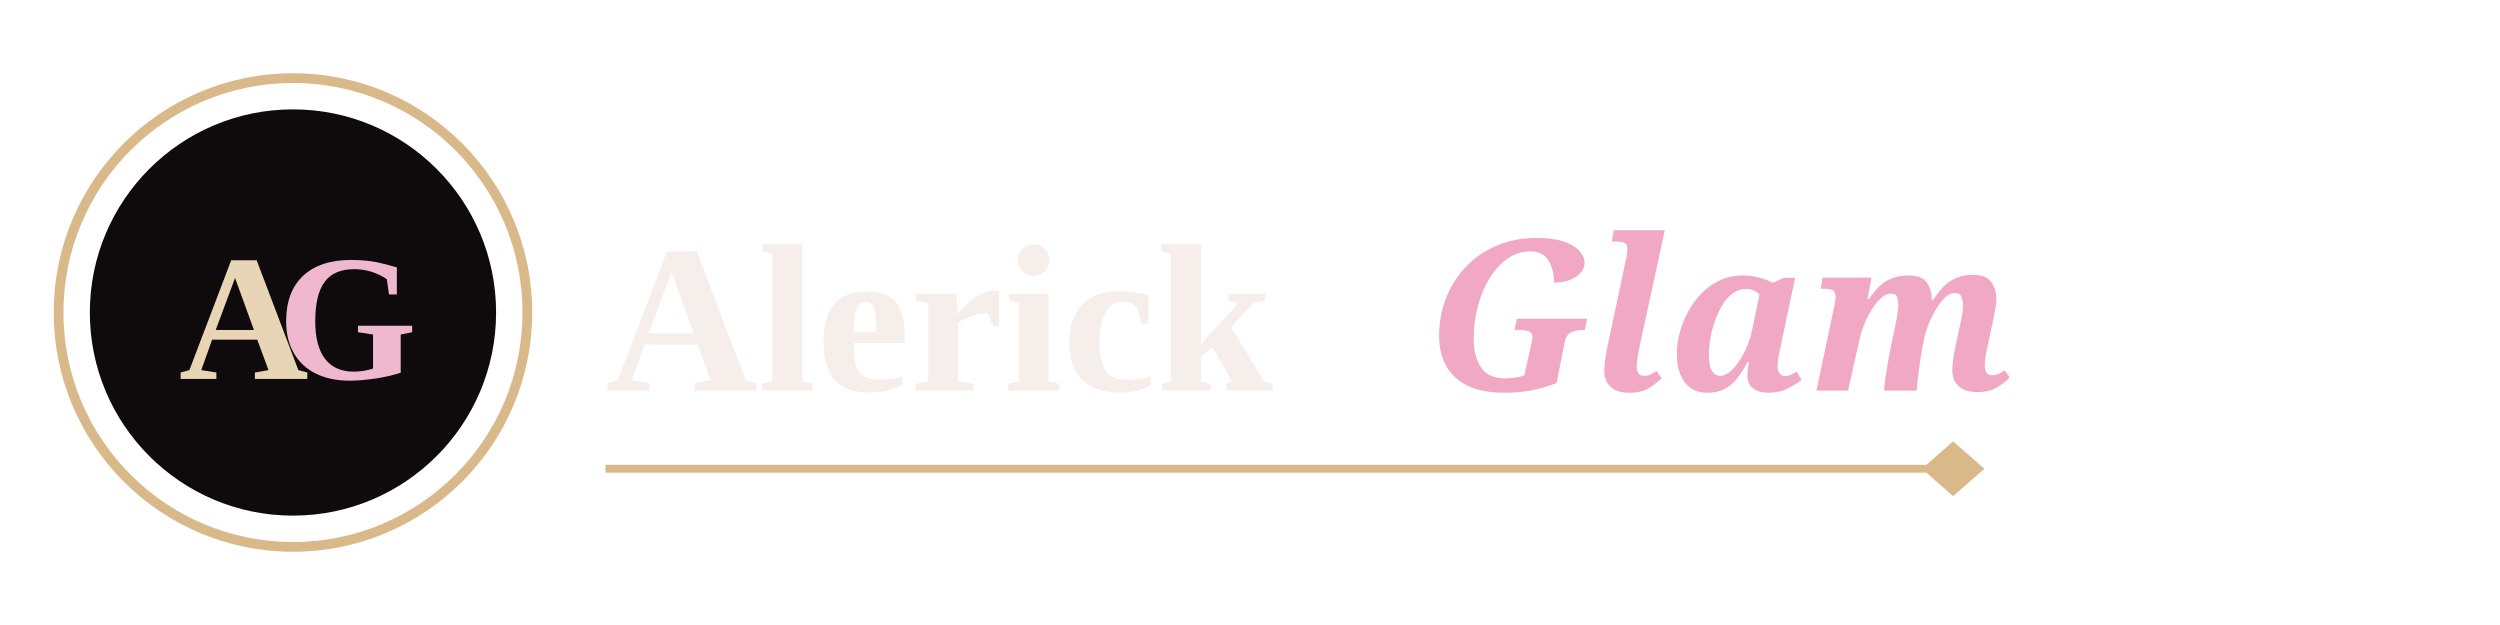
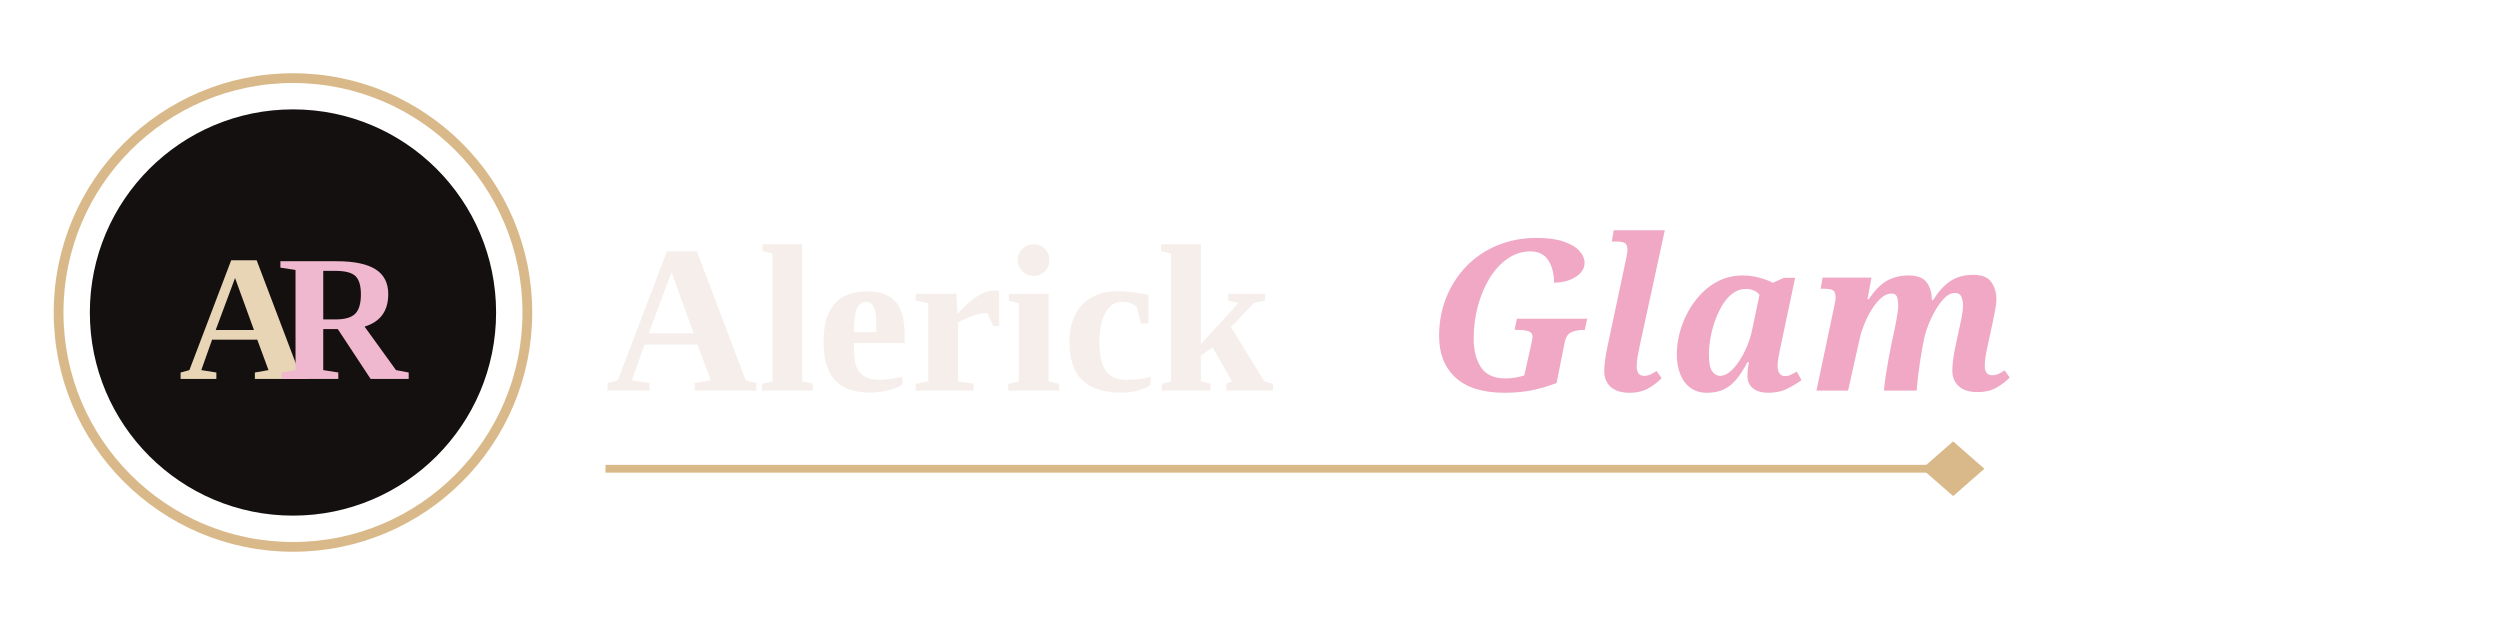
<svg xmlns="http://www.w3.org/2000/svg" viewBox="0 0 640 160" role="img" aria-label="Alerick Glam">
  <circle cx="75" cy="80" r="60" fill="none" stroke="#D9B98A" stroke-width="2.5" />
-   <circle cx="75" cy="80" r="52" fill="#0F0A0B" />
+   <circle cx="75" cy="80" r="52" fill="#14100F" />
  <text x="79" y="97" text-anchor="end" font-family="Georgia, 'Times New Roman', serif" font-weight="700" font-size="46" fill="#E8D5B5">A</text>
-   <text x="71" y="97" text-anchor="start" font-family="Georgia, 'Times New Roman', serif" font-weight="700" font-size="46" fill="#F0B8CE">G</text>
+   <text x="71" y="97" text-anchor="start" font-family="Georgia, 'Times New Roman', serif" font-weight="700" font-size="46" fill="#F0B8CE">R</text>
  <text x="155" y="100" font-family="Georgia, 'Times New Roman', serif" font-weight="700" font-size="54" fill="#F5EEEA">Alerick</text>
  <text x="365" y="100" font-family="Georgia, serif" font-style="italic" font-weight="700" font-size="54" fill="#F0A8C4">Glam</text>
  <line x1="155" y1="120" x2="500" y2="120" stroke="#D9B98A" stroke-width="2" />
  <polygon points="500,113 508,120 500,127 492,120" fill="#D9B98A" />
</svg>
